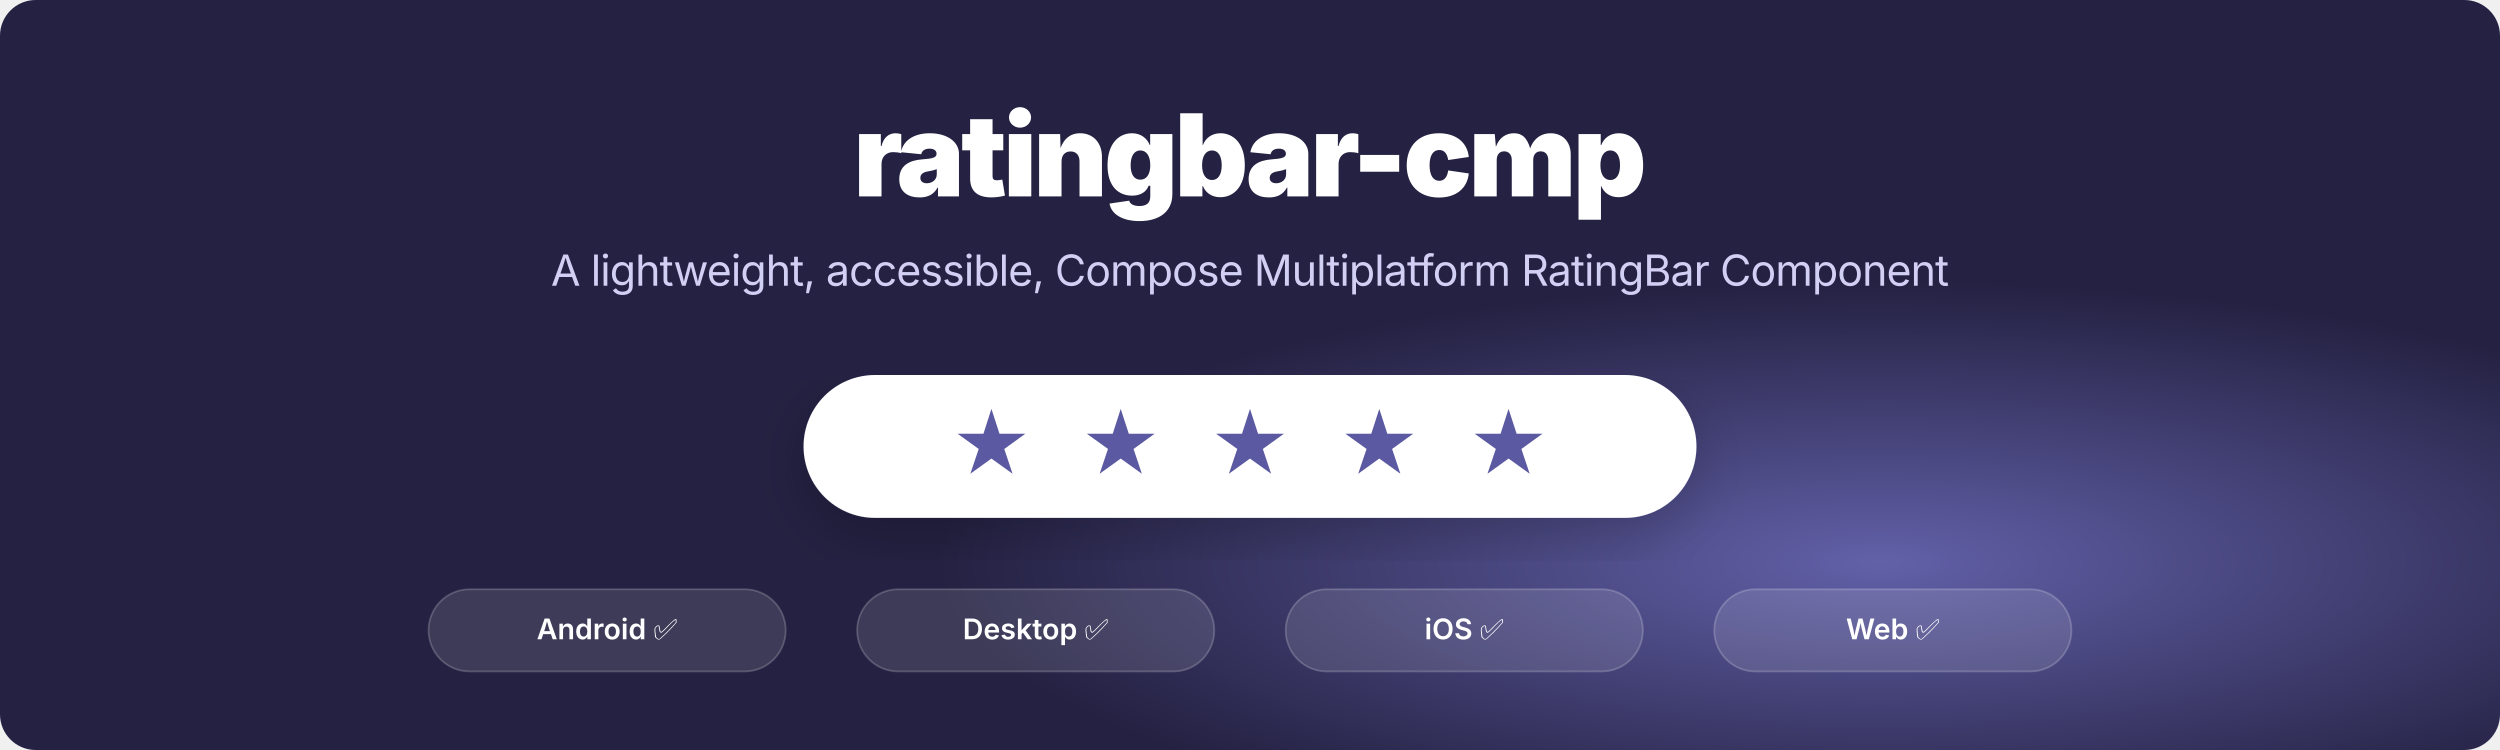
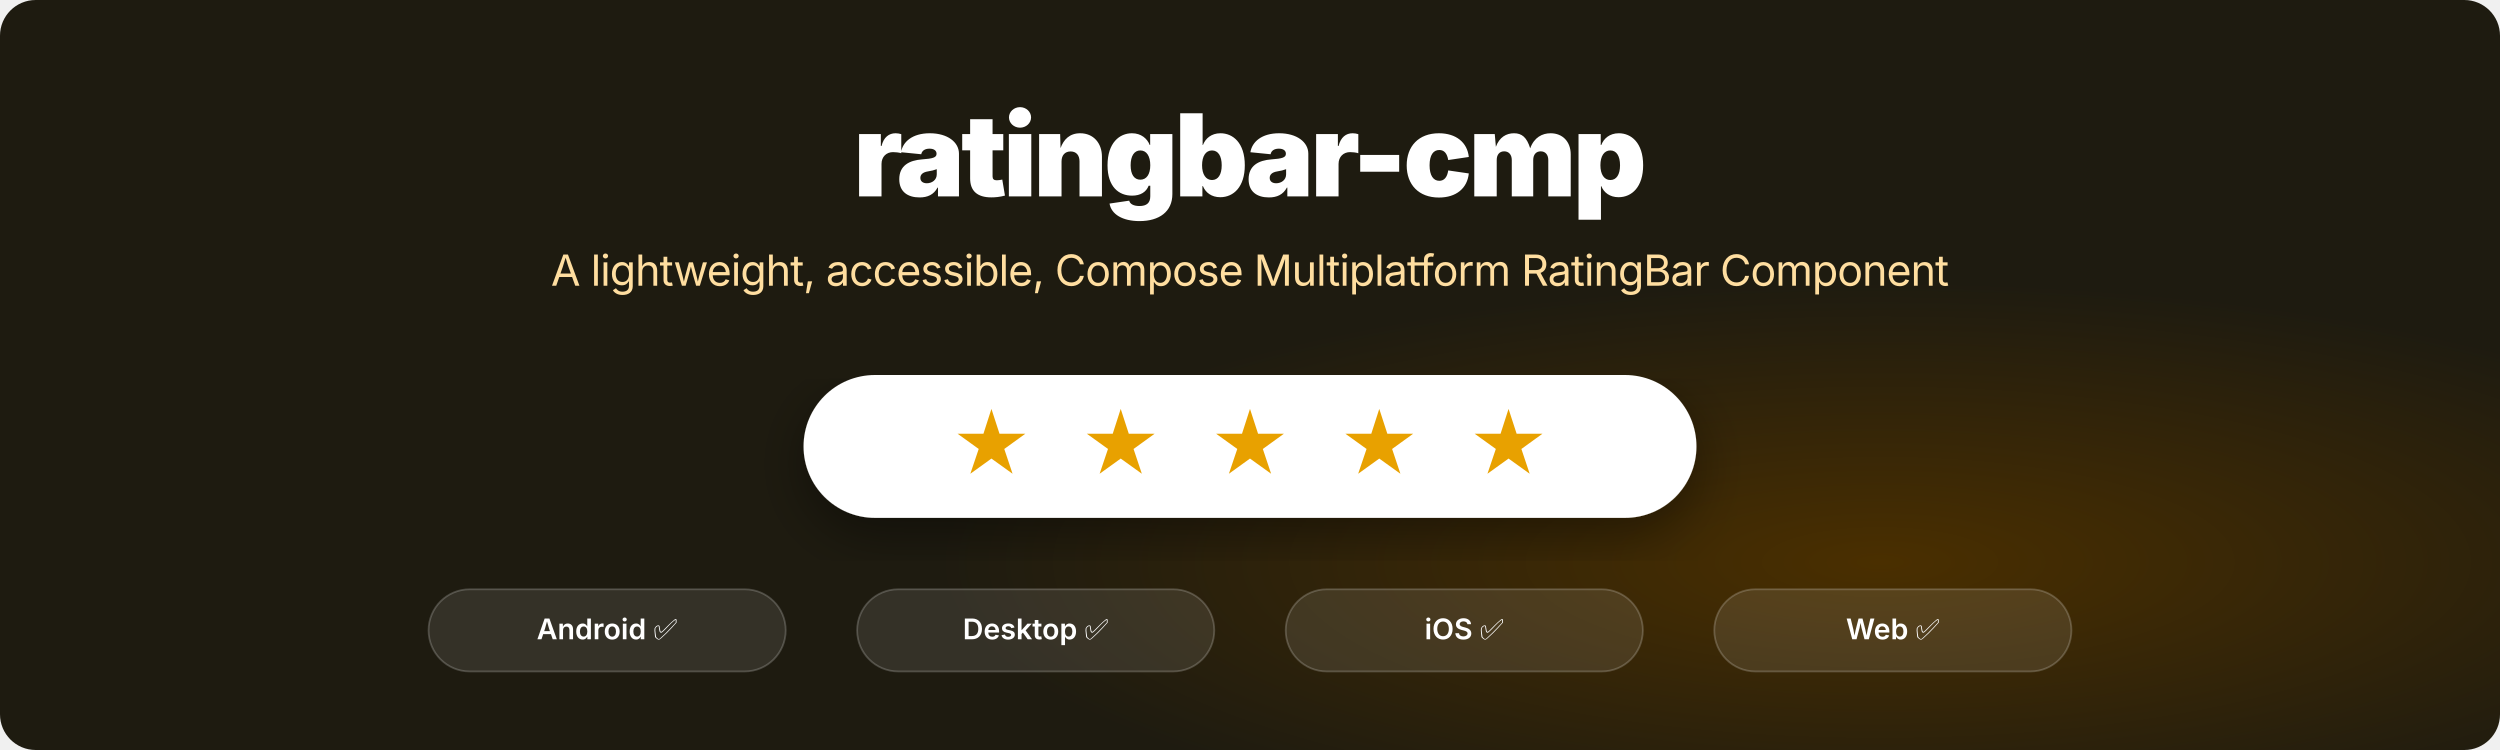
<svg xmlns="http://www.w3.org/2000/svg" width="1400" height="420" viewBox="0 0 1400 420" fill="none">
  <defs>
    <radialGradient id="v7_bg" cx="0.5" cy="0.5" r="0.75" gradientUnits="userSpaceOnUse" gradientTransform="translate(700, 210) scale(700, 210)">
-       <stop stop-color="#6260A8" />
-       <stop offset="1" stop-color="#242142" />
+       <stop stop-color="#4A2F00" />
+       <stop offset="1" stop-color="#1E1B10" />
    </radialGradient>
    <filter id="shadowV7" x="-10%" y="-10%" width="120%" height="140%">
-       <feDropShadow dx="0" dy="10" stdDeviation="15" flood-color="#000000" flood-opacity="0.2" />
+       <feDropShadow dx="0" dy="10" stdDeviation="15" flood-color="#000000" flood-opacity="0.4" />
    </filter>
  </defs>
  <rect width="1400" height="420" fill="url(#v7_bg)" rx="20" />
  <g fill="#FFFFFF" font-family="Inter, Segoe UI, sans-serif" text-anchor="middle">
    <text x="700" y="110" font-size="64" font-weight="900" letter-spacing="-2">ratingbar-cmp</text>
-     <text x="700" y="160" font-size="24" fill="#D2CFF4" font-weight="400" letter-spacing="-0.5">A lightweight, accessible, Compose Multiplatform RatingBar Component</text>
+     <text x="700" y="160" font-size="24" fill="#FFDEA0" font-weight="400" letter-spacing="-0.5">A lightweight, accessible, Compose Multiplatform RatingBar Component</text>
  </g>
  <g transform="translate(450, 210)">
    <rect x="0" y="0" width="500" height="80" rx="40" fill="#FFFFFF" filter="url(#shadowV7)" />
-     <text x="250" y="55" fill="#5B59A1" font-size="44" font-family="Inter, Segoe UI, sans-serif" font-weight="bold" text-anchor="middle" letter-spacing="8">★ ★ ★ ★ ★</text>
+     <text x="250" y="55" fill="#E8A100" font-size="44" font-family="Inter, Segoe UI, sans-serif" font-weight="bold" text-anchor="middle" letter-spacing="8">★ ★ ★ ★ ★</text>
  </g>
  <g transform="translate(240, 330)" font-family="Inter, Segoe UI, sans-serif" font-weight="600" font-size="16" text-anchor="middle">
-     <rect x="0" y="0" width="200" height="46" rx="23" fill="rgba(255,255,255,0.12)" stroke="rgba(255,255,255,0.2)" />
+     <rect x="0" y="0" width="200" height="46" rx="23" fill="rgba(255,255,255,0.1)" stroke="rgba(255,255,255,0.2)" />
    <text x="100" y="28" fill="#FFFFFF">Android   ✅</text>
-     <rect x="240" y="0" width="200" height="46" rx="23" fill="rgba(255,255,255,0.12)" stroke="rgba(255,255,255,0.2)" />
+     <rect x="240" y="0" width="200" height="46" rx="23" fill="rgba(255,255,255,0.1)" stroke="rgba(255,255,255,0.2)" />
    <text x="340" y="28" fill="#FFFFFF">Desktop   ✅</text>
-     <rect x="480" y="0" width="200" height="46" rx="23" fill="rgba(255,255,255,0.12)" stroke="rgba(255,255,255,0.2)" />
+     <rect x="480" y="0" width="200" height="46" rx="23" fill="rgba(255,255,255,0.1)" stroke="rgba(255,255,255,0.2)" />
    <text x="580" y="28" fill="#FFFFFF">iOS   ✅</text>
-     <rect x="720" y="0" width="200" height="46" rx="23" fill="rgba(255,255,255,0.12)" stroke="rgba(255,255,255,0.2)" />
+     <rect x="720" y="0" width="200" height="46" rx="23" fill="rgba(255,255,255,0.1)" stroke="rgba(255,255,255,0.2)" />
    <text x="820" y="28" fill="#FFFFFF">Web   ✅</text>
  </g>
</svg>
